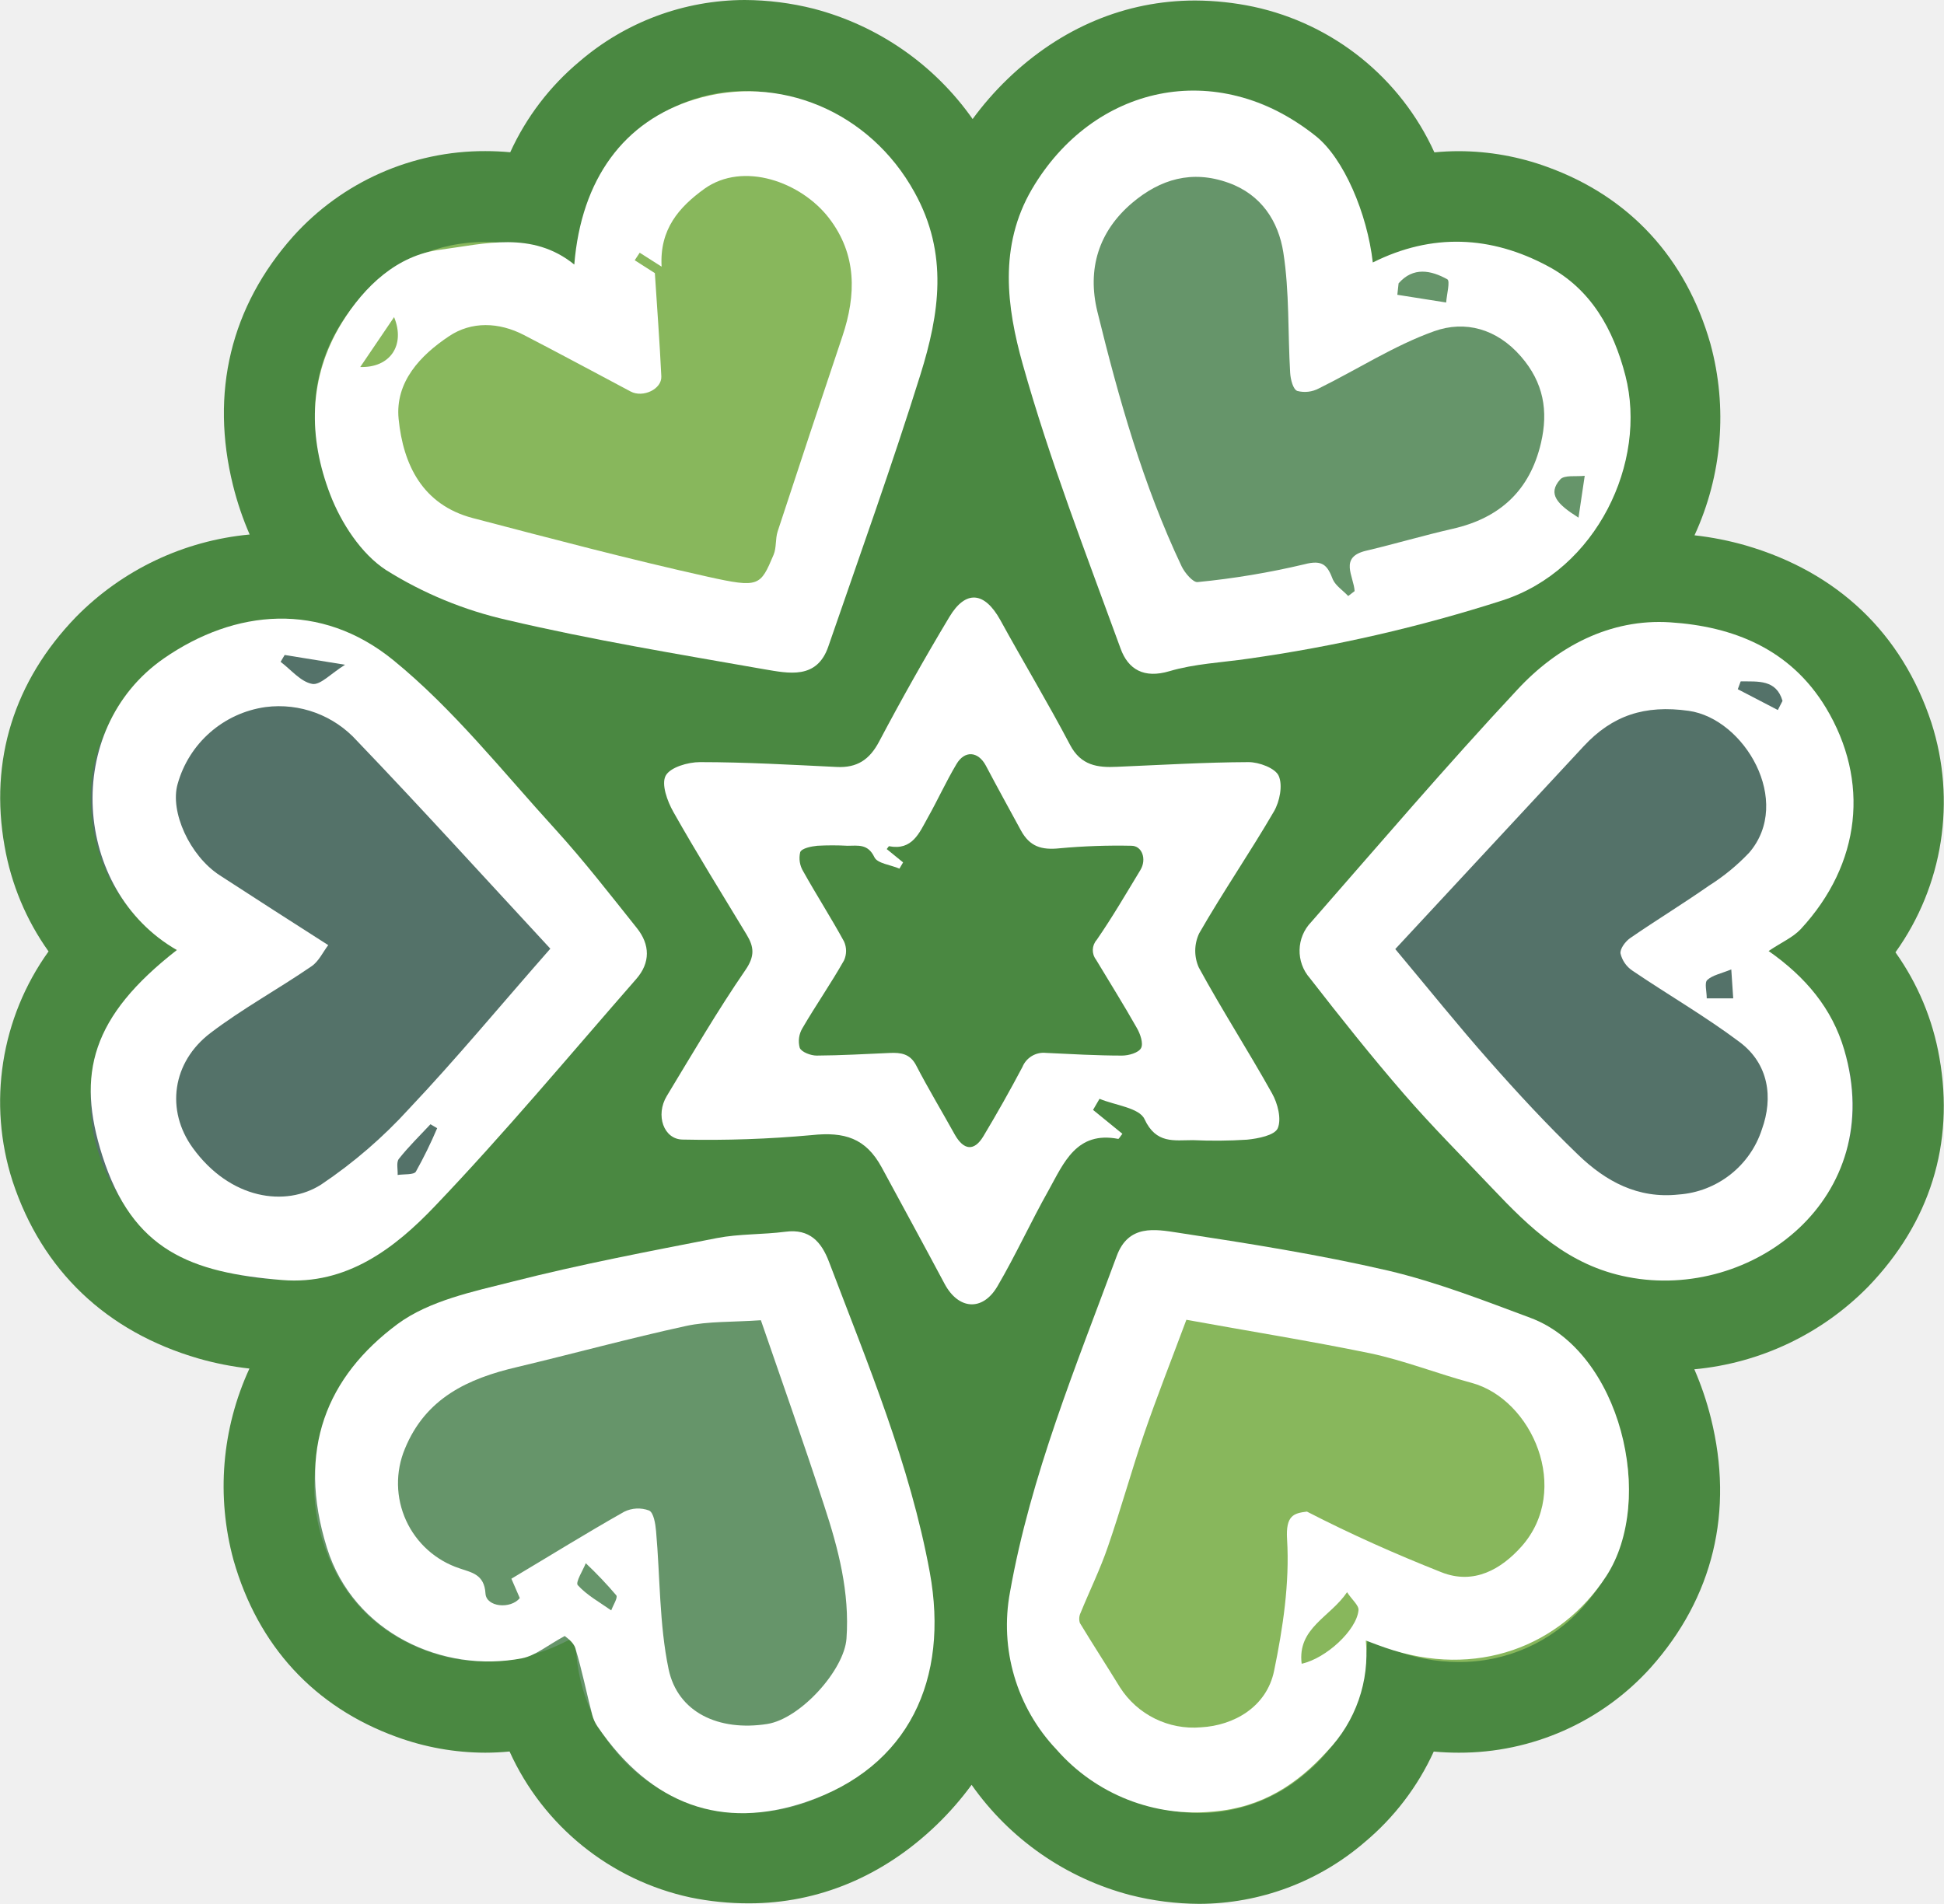
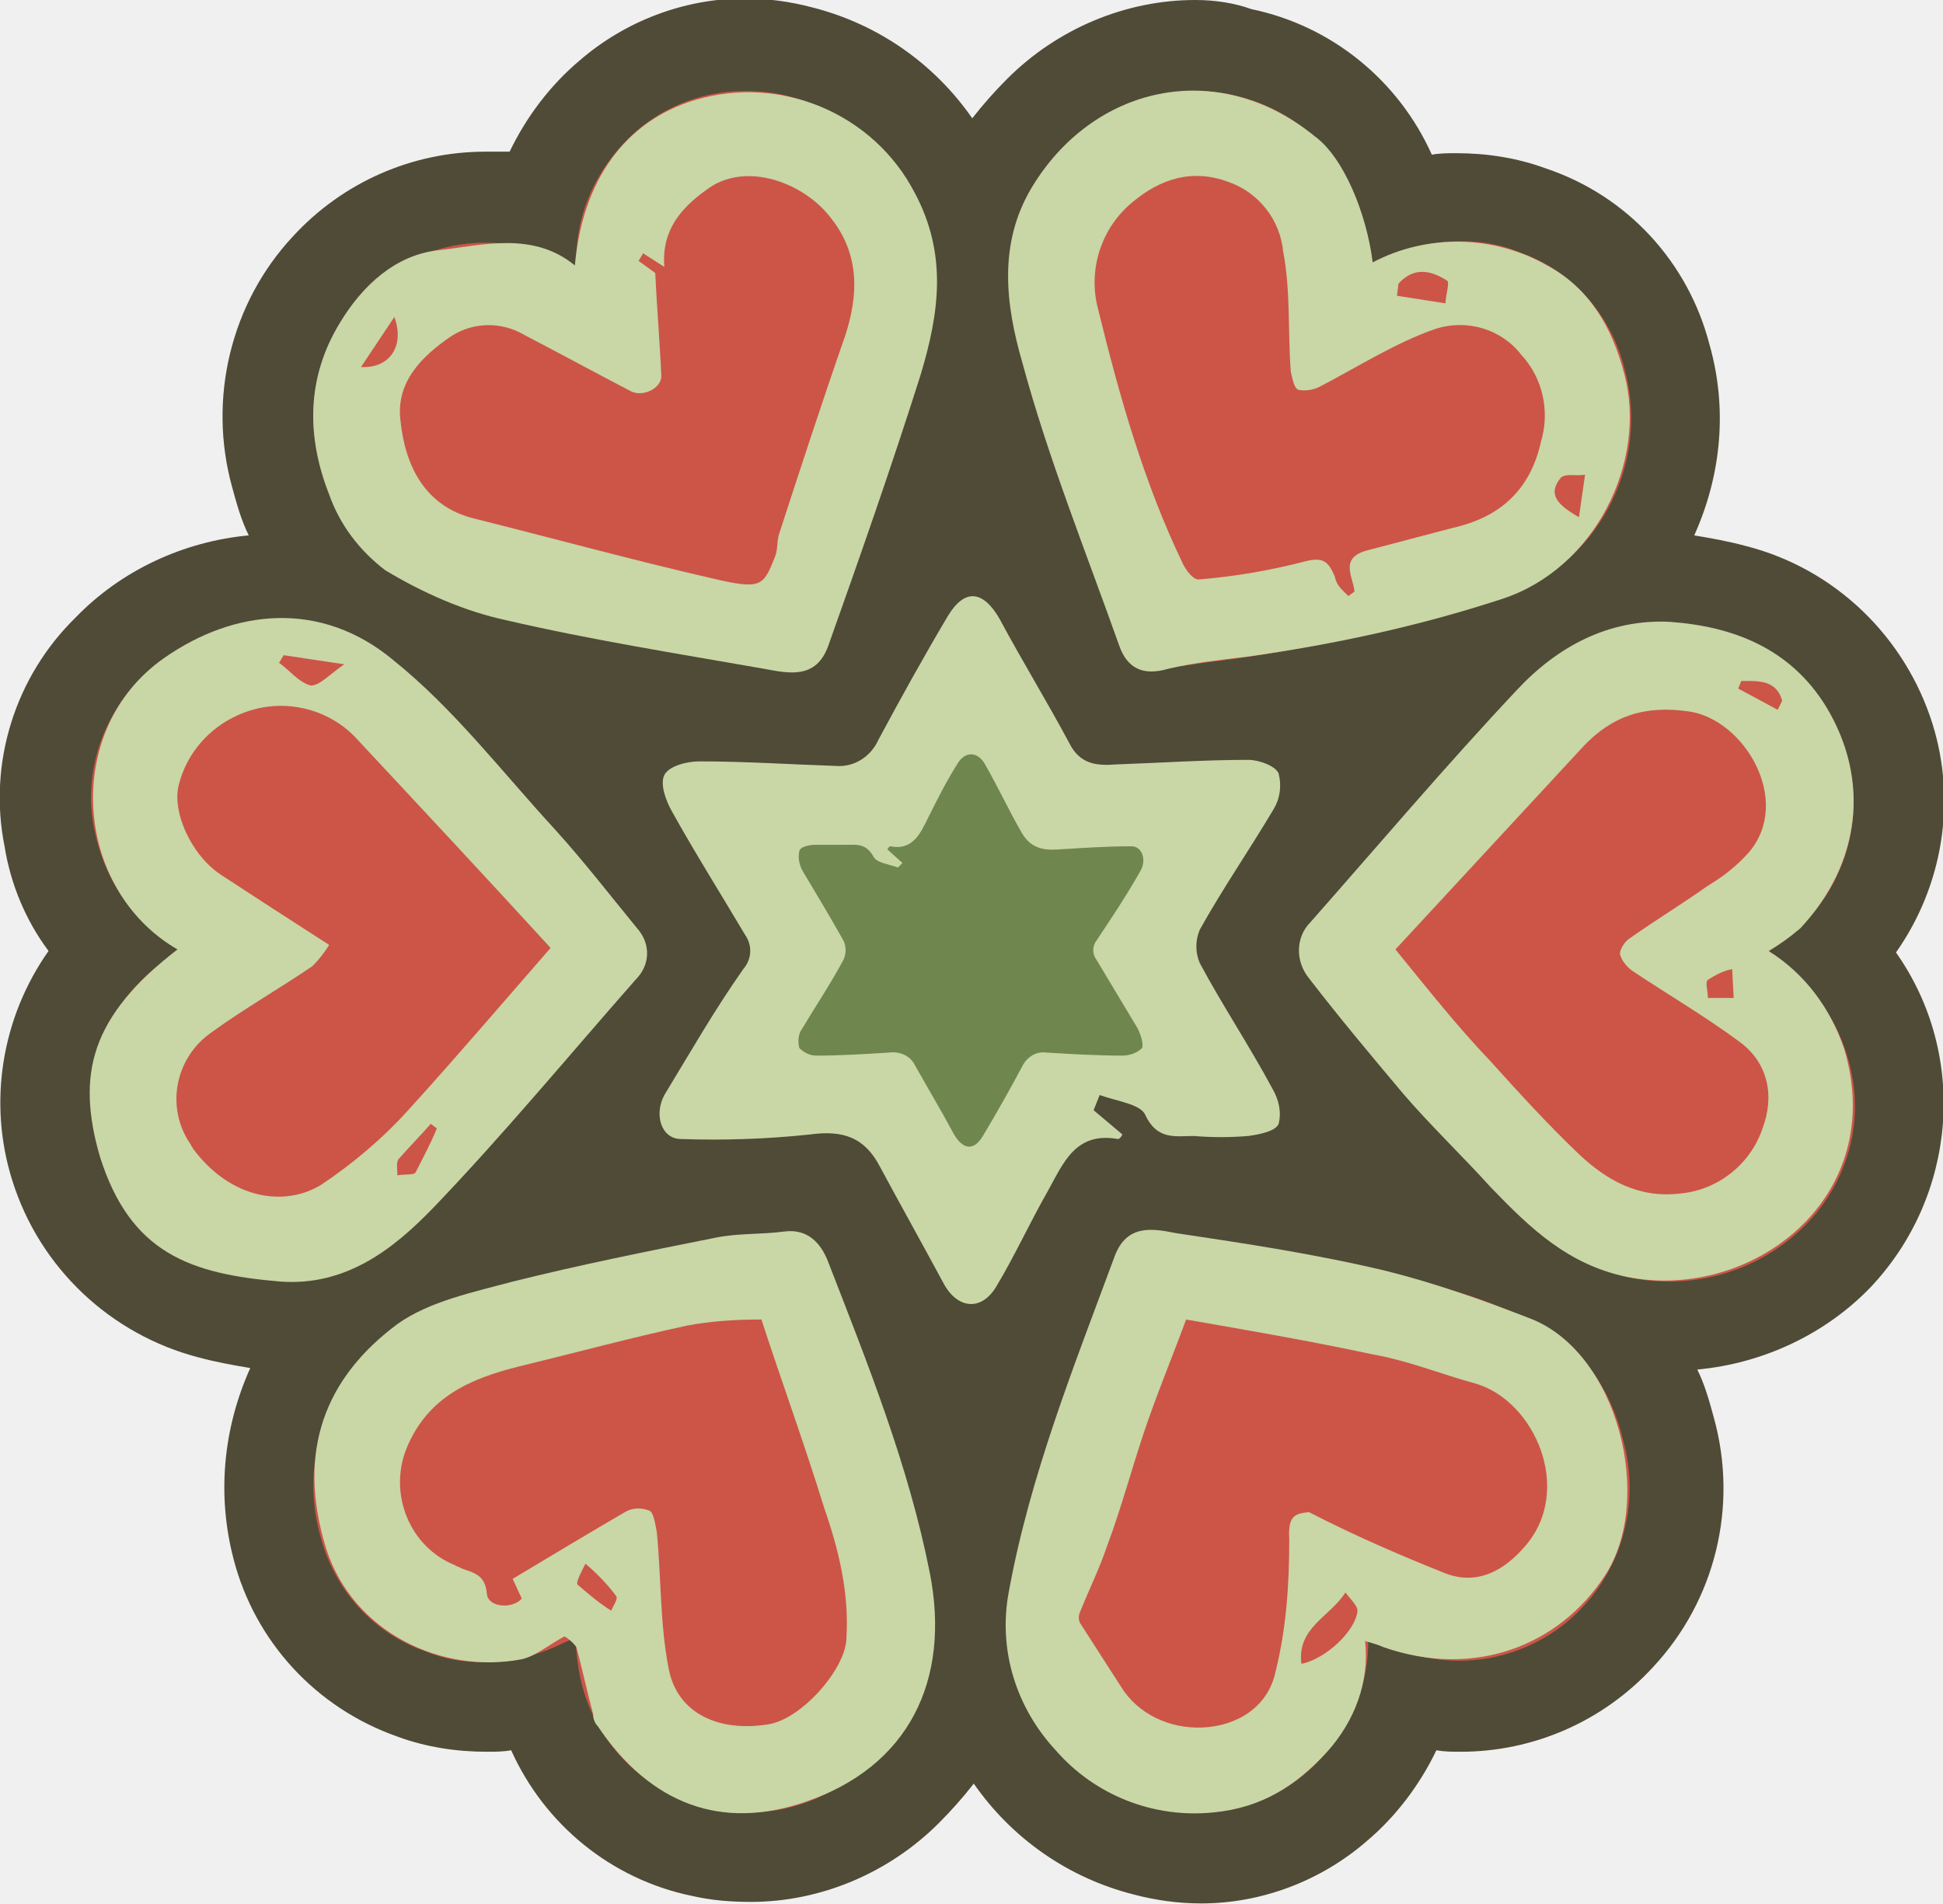
- <svg xmlns="http://www.w3.org/2000/svg" viewBox="0 0 339.96 333">
-   <g id="Layer_1" data-name="Layer 1">
-     <path d="M331.47,166.57a45.18,45.18,0,0,0,6.28-40.18c-5.15-15.61-16.39-26.32-32.5-31a54.21,54.21,0,0,0-8.92-1.76,49.11,49.11,0,0,0,2.78-33.51c-4.28-15-14.13-25.69-28.47-30.9a45.39,45.39,0,0,0-15.53-2.78q-2.13,0-4.27.21A45.17,45.17,0,0,0,219.22,1.18,50.4,50.4,0,0,0,209,.09c-12.13,0-23.48,4.75-32.8,13.73a54.15,54.15,0,0,0-6.11,7A49.12,49.12,0,0,0,142.31,1.53,50,50,0,0,0,130.24,0h0a44.5,44.5,0,0,0-28.93,10.78A45,45,0,0,0,89.23,26.63q-2.17-.2-4.36-.2A45,45,0,0,0,51.29,41.32C40.35,53.59,36.71,68.68,40.76,84.94a54.26,54.26,0,0,0,2.9,8.55A48.9,48.9,0,0,0,13.3,107.9C2.45,119.12-1.87,133,.8,148a45,45,0,0,0,7.69,18.41A45.17,45.17,0,0,0,2.2,206.61c5.15,15.61,16.39,26.32,32.5,31a54.18,54.18,0,0,0,8.92,1.76,49.11,49.11,0,0,0-2.78,33.51c4.28,15,14.13,25.69,28.47,30.9a45.39,45.39,0,0,0,15.53,2.78q2.13,0,4.27-.21a45.18,45.18,0,0,0,31.63,25.53A50.4,50.4,0,0,0,131,332.91c12.13,0,23.48-4.75,32.8-13.73a54.18,54.18,0,0,0,6.11-7,49.12,49.12,0,0,0,27.74,19.28A49.94,49.94,0,0,0,209.72,333a44.5,44.5,0,0,0,28.92-10.78,45,45,0,0,0,12.09-15.86q2.17.2,4.36.2a45,45,0,0,0,33.58-14.88c10.94-12.27,14.58-27.36,10.53-43.63a54.28,54.28,0,0,0-2.9-8.55,48.9,48.9,0,0,0,30.36-14.41C337.5,213.88,341.83,200,339.16,185A45,45,0,0,0,331.47,166.57Z" fill="#4a8841" />
-     <path d="M201.86,216a6,6,0,0,1,.83.06c3.62.5,7.2,1,10.76,1.54,13.35,2,26.65,4.32,39.57,8.07a84.74,84.74,0,0,1,15.39,5.75c8.3,4.3,13.14,11.64,15.35,20.51,2.66,10.66.68,20.62-7,29.21a28.92,28.92,0,0,1-21.71,9.56,31.2,31.2,0,0,1-11.7-2.29c-1.35-.55-2.66-1.21-4.2-1.92-.05.73-.09,1.35-.14,2-.61,8.54-3.88,15.94-10.64,21.63a28.34,28.34,0,0,1-18.68,7A33.91,33.91,0,0,1,201.5,316c-13.25-3.31-23.69-15.71-24.65-29.2-.38-5.31.73-10.53,2-15.71,3.58-15.1,9-29.66,14.66-44.14l2.84-7.25a6,6,0,0,1,5.55-3.78" fill="#88b75c" />
-     <path d="M209,16a34.32,34.32,0,0,1,7,.75c12.11,2.52,21.22,12.69,23,25.32.2,1.45.28,2.91.43,4.6l1.78-.87a31.84,31.84,0,0,1,14-3.4,29.39,29.39,0,0,1,10.1,1.83c9.78,3.55,15.84,10.59,18.61,20.32,3.75,13.13-1.79,28.37-13,35.94-4.41,3-9.49,4.63-14.59,6.15-14.87,4.43-30.19,7-45.57,9.33l-7.7,1.16a6,6,0,0,1-6.42-3.67c-1.37-3.39-2.73-6.73-4-10.1C187.63,90.77,183,78.1,179.77,65a84.76,84.76,0,0,1-2.7-16.21c-.41-9.34,3.53-17.19,10.12-23.54,6.22-6,13.49-9.28,21.78-9.28" fill="#66956a" />
-     <path d="M137.87,215.82a6,6,0,0,1,5.53,3.74c1.37,3.39,2.73,6.73,4,10.1,4.9,12.58,9.56,25.25,12.76,38.32a84.75,84.75,0,0,1,2.7,16.21c.41,9.34-3.53,17.19-10.12,23.54-6.22,6-13.49,9.28-21.78,9.28a34.31,34.31,0,0,1-7-.75c-12.11-2.52-21.22-12.69-23-25.32-.2-1.45-.28-2.91-.43-4.6l-1.78.87a31.83,31.83,0,0,1-14,3.4,29.4,29.4,0,0,1-10.1-1.82C65,285.23,58.9,278.19,56.12,268.46c-3.75-13.13,1.79-28.37,13-35.94,4.41-3,9.49-4.63,14.59-6.15,14.87-4.43,30.19-7,45.57-9.33l7.7-1.16a6,6,0,0,1,.89-.07" fill="#66956a" />
-     <path d="M130.24,15.9A33.89,33.89,0,0,1,138.46,17c13.25,3.31,23.69,15.71,24.65,29.2.38,5.31-.73,10.53-2,15.71-3.58,15.1-9,29.66-14.66,44.14l-2.84,7.25A6,6,0,0,1,138.1,117a6,6,0,0,1-.83-.06c-3.62-.5-7.2-1-10.76-1.54-13.35-2-26.65-4.32-39.57-8.07a84.77,84.77,0,0,1-15.39-5.75C63.24,97.31,58.4,90,56.19,81.1c-2.66-10.66-.68-20.62,7-29.21a28.92,28.92,0,0,1,21.71-9.56,31.2,31.2,0,0,1,11.7,2.29c1.35.55,2.66,1.21,4.2,1.92.05-.73.09-1.35.14-2,.61-8.54,3.88-15.94,10.64-21.63a28.34,28.34,0,0,1,18.68-7" fill="#88b75c" />
-     <path d="M48.59,109.15a31.43,31.43,0,0,1,13.76,3.08c4.79,2.33,8.76,5.9,12.62,9.56,11.28,10.66,21.18,22.62,30.88,34.78l4.85,6.08a6,6,0,0,1,0,7.39c-2.25,2.88-4.47,5.73-6.72,8.55-8.44,10.54-17.08,20.91-26.79,30.22a84.76,84.76,0,0,1-12.69,10.45,28.25,28.25,0,0,1-15.47,4.51,36.08,36.08,0,0,1-10-1.48c-10.56-3-18.19-9.73-21.8-20.65-3.88-11.75.37-24.72,10.42-32.56,1.15-.9,2.38-1.69,3.77-2.68l-1.64-1.11c-7.09-4.81-11.86-11.34-13.4-20-1.82-10.24,1.25-19,8.28-26.29a33.44,33.44,0,0,1,23.86-9.8" fill="#547269" />
-     <path d="M290.89,109.25a36.06,36.06,0,0,1,10,1.48c10.56,3,18.19,9.73,21.8,20.65,3.88,11.75-.37,24.72-10.42,32.56-1.15.9-2.38,1.69-3.77,2.68l1.64,1.11c7.09,4.81,11.86,11.34,13.4,20,1.82,10.24-1.25,19-8.28,26.29a33.44,33.44,0,0,1-23.86,9.8,31.43,31.43,0,0,1-13.76-3.08c-4.79-2.33-8.76-5.9-12.62-9.56-11.28-10.66-21.18-22.62-30.88-34.78l-4.85-6.08a6,6,0,0,1,0-7.39c2.25-2.88,4.47-5.73,6.72-8.54,8.44-10.54,17.08-20.91,26.79-30.22a84.73,84.73,0,0,1,12.69-10.45,28.24,28.24,0,0,1,15.47-4.51" fill="#547269" />
-     <path d="M309.29,166.34c6.5,4.56,11.1,10.05,13.22,17.27,7.63,26-16.12,44-37.86,39.75-10.36-2-17.08-8.55-23.76-15.6-5.17-5.46-10.5-10.78-15.41-16.46-5.68-6.56-11.09-13.36-16.41-20.21a7.24,7.24,0,0,1,.25-9.84c11.9-13.6,23.65-27.36,36-40.59,7-7.58,16.27-12.49,26.75-11.81,11,.71,21,4.63,27.23,14.92,7.7,12.79,6.2,27.31-4.42,38.77C313.49,164,311.55,164.81,309.29,166.34ZM244,166c5.94,7.1,11,13.41,16.35,19.46,5,5.68,10.18,11.27,15.64,16.53,4.8,4.62,10.42,7.72,17.58,6.94a16.54,16.54,0,0,0,14.55-11.41c2-5.55,1.19-11.43-3.88-15.24-6-4.51-12.54-8.28-18.76-12.5a5,5,0,0,1-2.09-3c-.12-.82.85-2.12,1.69-2.7,4.54-3.13,9.25-6,13.77-9.16a36.58,36.58,0,0,0,7.05-5.79c7.67-8.94-.83-23.43-10.59-24.8-7.69-1.08-13.34.8-18.34,6.17Zm60.39-46.79-.49,1.34,7,3.64.82-1.6C310.63,118.82,307.42,119.21,304.43,119.18Zm-1.29,55.41-.34-5.06c-1.79.73-3.28,1-4.2,1.85-.52.49-.09,2-.09,3.21Z" fill="#fff" />
-     <path d="M100.43,46.27c1.22-15,8.71-25.08,21-28.87,14.78-4.56,30.68,2.06,38.49,16.22,6,10.8,4.34,21.3,1.06,31.84-5,16-10.66,31.76-16.12,47.6-2,5.87-7,4.7-11.21,4-15-2.64-30.1-5.12-44.93-8.61a68.14,68.14,0,0,1-21.22-8.75c-4.33-2.82-7.83-8.2-9.75-13.19-3.85-10-3.88-20.41,2-30,4-6.5,9.72-11.86,17.23-12.83C84.68,42.67,93.07,40.3,100.43,46.27Zm14.09,1.5c.38,5.93.84,12,1.13,18.06.11,2.24-3.22,3.79-5.36,2.65-6.22-3.3-12.42-6.65-18.68-9.89-4.37-2.26-9.16-2.42-13.09.22-5,3.33-9.45,8-8.81,14.48.8,8,4.18,15,12.95,17.32,13.67,3.58,27.34,7.2,41.13,10.27,9,2,9.18,1.62,11.49-3.84.53-1.25.29-2.8.72-4.11q5.6-17.08,11.32-34.12c2.43-7.26,2.53-14.31-2.34-20.65s-15-10-21.81-5.13c-4.4,3.19-7.85,7.05-7.47,13.61l-3.83-2.44L111,45.52Zm-45.6,7.69L63,64.19C68.2,64.36,70.93,60.4,68.92,55.47Z" fill="#fff" />
-     <path d="M30.93,166.17c-18.28-10.51-20.16-38.58-2.29-51,12.49-8.66,27.47-10,40.12.28,10.53,8.57,19.15,19.52,28.38,29.63,5,5.5,9.58,11.42,14.23,17.24,2.32,2.9,2.39,6.07-.11,8.92-11.65,13.32-23,26.95-35.21,39.73-7,7.36-15.45,13.83-26.68,12.92-16-1.3-26.17-5.13-31.47-21.73C13.32,187.83,16,177.81,30.93,166.17Zm65.31-.24c-11.51-12.42-22.49-24.54-33.8-36.34a18.38,18.38,0,0,0-16-5.92,18.65,18.65,0,0,0-15.38,13.47c-1.38,4.82,2.11,12.53,7.34,15.94,6.16,4,12.37,8,19,12.23-.92,1.2-1.65,2.84-2.92,3.7-5.83,4-12.05,7.39-17.65,11.65-6.75,5.12-7.88,13.56-3.11,20.13,6.53,9,16.23,10.39,22.47,6.38a84.31,84.31,0,0,0,15.39-13.29C79.78,185.21,87.39,176,96.25,165.92ZM60.34,116.27l-10.56-1.71-.71,1.2c1.82,1.37,3.51,3.49,5.52,3.86C56,119.89,57.88,117.8,60.34,116.27Zm16.11,81.06-1.17-.69c-1.87,2-3.84,3.92-5.53,6.06-.48.61-.16,1.86-.21,2.81,1.1-.17,2.81,0,3.18-.57A77.84,77.84,0,0,0,76.45,197.33Z" fill="#fff" />
-     <path d="M238.85,286.94a24.5,24.5,0,0,1-6.72,19.32c-5.26,5.82-11.44,9.86-19.83,10.58A32.22,32.22,0,0,1,184.75,306a31.57,31.57,0,0,1-8.12-27.55c3.62-20.4,11.53-39.47,18.66-58.77,2.05-5.56,6.73-4.68,10.65-4.08,12.34,1.88,24.7,3.83,36.85,6.65,8.46,2,16.66,5.2,24.84,8.25,15.78,5.87,22,31.83,13.25,45.21-8,12.25-22.7,18-38.61,12.49C241.41,287.92,240.57,287.58,238.85,286.94Zm-31.38-56.1c-2.7,7.25-5.18,13.51-7.37,19.88-2.24,6.53-4.07,13.21-6.33,19.74-1.36,4-3.21,7.74-4.79,11.62a2.4,2.4,0,0,0-.13,1.8c2.29,3.78,4.7,7.49,7,11.24a15.26,15.26,0,0,0,14.19,7c5.74-.32,11.47-3.56,12.77-9.88,1.55-7.52,2.73-15.37,2.27-23-.26-4.18,1.17-4.57,3.47-4.85,7.77,4,15.57,7.46,23.52,10.61,5.7,2.26,10.48-.56,14-4.5,8.8-9.91,1.9-25.79-8.77-28.64-5.93-1.59-11.7-3.89-17.69-5.16C228.94,234.51,218.14,232.78,207.47,230.84ZM227.63,291c4.28-.93,9.63-5.89,9.94-9.37.08-.84-1.13-1.8-2-3.14C232.6,282.89,226.85,284.74,227.63,291Z" fill="#fff" />
-     <path d="M98.76,286.15c-3,1.62-5.12,3.44-7.48,3.9-13.8,2.67-29.44-4.42-34.1-19.3-5.38-17.2,0-30,12.35-39.17,5.55-4.09,13.21-5.68,20.16-7.43,11.78-3,23.74-5.27,35.67-7.6,3.92-.76,8-.59,12-1.11,4.24-.56,6.29,1.79,7.6,5.23,6.77,17.83,14.18,35.48,17.64,54.35C166,293.65,159,309.09,140.9,315.2c-14.53,4.9-27,.57-36.43-13.25a6.65,6.65,0,0,1-.92-2.06c-1-3.86-1.77-7.78-2.93-11.59C100.29,287.19,99,286.37,98.76,286.15Zm34.3-55.23c-5.07.35-9.18.16-13.08,1-9.9,2.16-19.69,4.84-29.55,7.19-8.57,2-16,5.41-19.63,14.31a15.67,15.67,0,0,0,9.57,20.9c2.06.73,4.33,1,4.53,4.4.14,2.38,4.39,2.77,6,.8l-1.47-3.39c6.72-4,13.15-8,19.72-11.71a5.47,5.47,0,0,1,4.36-.22c.8.37,1.11,2.32,1.22,3.6.72,8.06.55,16.28,2.19,24.14,1.59,7.59,8.79,10.92,17.24,9.6,5.85-.92,13.48-9.46,13.87-14.93.58-8.1-1.42-15.72-3.89-23.23C140.55,252.33,136.66,241.38,133.06,230.92Zm-30.62,42.5c-.46,1.18-1.85,3.35-1.4,3.84,1.61,1.77,3.85,3,5.85,4.41.33-.91,1.2-2.24.88-2.64A70.93,70.93,0,0,0,102.44,273.42Z" fill="#fff" />
-     <path d="M240.07,45.91c10.34-5.18,20.69-4.69,30.63.65,7.51,4,11.44,11,13.54,19.13,3.9,15.12-5,34-21.51,39.33a267,267,0,0,1-44.51,10.2c-4.59.67-9.32.87-13.73,2.18s-7.21-.28-8.54-4c-6-16.48-12.37-32.86-17.1-49.7-2.79-9.92-4.24-20.65,1.63-30.65C191.1,15,212.67,9.9,230.09,23.79,235,27.69,239.1,37.35,240.07,45.91Zm-4.3,58.34,1.12-.86c-.14-2.6-2.78-5.93,2-7.06,5.08-1.2,10.1-2.69,15.19-3.85,8.24-1.88,13.47-6.72,15.4-15,1.31-5.61.46-10.57-3.5-15.13-4.24-4.88-9.78-6.34-15.17-4.42-7,2.5-13.42,6.68-20.16,10a5.22,5.22,0,0,1-3.79.45c-.74-.3-1.17-2-1.24-3.17-.42-7-.11-14.16-1.2-21.08-.85-5.37-3.8-10.09-9.6-12.16-6.39-2.29-11.92-.63-16.82,3.51-5.9,5-7.9,11.61-6.1,19,3.74,15.23,8,30.35,14.74,44.58.55,1.15,2,2.85,2.8,2.75a139.32,139.32,0,0,0,18.66-3.11c3.25-.86,4.05.21,5,2.69C233.61,102.48,234.87,103.29,235.77,104.25Zm8.81-54.69-.22,2,8.54,1.35c.1-1.41.73-3.76.2-4.06C250.22,47.25,247.12,46.65,244.58,49.56Zm31.46,41,1.09-7.34c-1.47.18-3.56-.19-4.29.64C270.57,86.4,272.36,88.21,276,90.51Z" fill="#fff" />
-     <path d="M191.15,194.13l5.13,4.18c-.4.49-.61.92-.74.89-7.29-1.41-9.51,4.21-12.17,9-3.11,5.52-5.74,11.32-8.94,16.78-2.61,4.46-6.84,4.09-9.25-.44-3.63-6.81-7.33-13.59-11-20.37-2.79-5.11-6.48-6.24-12.23-5.63a199.58,199.58,0,0,1-22.52.78c-3.38,0-4.85-4.28-2.82-7.63,4.48-7.39,8.83-14.87,13.73-22,1.7-2.46,1.53-4.07.22-6.23-4.31-7.13-8.72-14.21-12.81-21.46-1.06-1.87-2.13-4.84-1.34-6.32s3.9-2.38,6-2.38c8,0,16,.47,23.93.85,3.52.17,5.71-1.25,7.39-4.43q5.84-11.05,12.28-21.79c2.87-4.8,6.16-4.46,8.92.52,4,7.29,8.32,14.46,12.2,21.84,1.9,3.61,4.81,4,8.21,3.83,7.68-.32,15.36-.79,23-.82,1.84,0,4.68,1.05,5.28,2.41.73,1.66.17,4.49-.84,6.22-4.19,7.2-8.92,14.08-13.07,21.31a7.15,7.15,0,0,0-.06,6c4.06,7.45,8.67,14.6,12.8,22,1,1.76,1.68,4.49,1,6.1-.55,1.25-3.46,1.81-5.39,2a86.13,86.13,0,0,1-9.45.08c-3.29,0-6.43.7-8.46-3.67-.92-2-5.14-2.42-7.87-3.56Z" fill="#fff" />
-     <path d="M157.93,150.84l-2.86-2.33c.22-.27.34-.51.41-.5,4.06.79,5.29-2.34,6.77-5,1.73-3.07,3.19-6.3,5-9.34,1.45-2.48,3.81-2.27,5.15.24,2,3.79,4.08,7.56,6.13,11.33,1.55,2.84,3.6,3.47,6.8,3.13a111,111,0,0,1,12.53-.44c1.88,0,2.7,2.38,1.57,4.24-2.49,4.11-4.91,8.27-7.64,12.22a2.72,2.72,0,0,0-.12,3.46c2.4,4,4.85,7.9,7.13,11.94.59,1,1.18,2.69.75,3.52s-2.17,1.32-3.33,1.32c-4.44,0-8.88-.26-13.31-.47a4,4,0,0,0-4.11,2.46q-3.25,6.15-6.83,12.12c-1.6,2.67-3.43,2.48-5-.29-2.25-4.06-4.63-8-6.78-12.15-1.05-2-2.67-2.21-4.57-2.13-4.27.18-8.54.44-12.82.46-1,0-2.6-.59-2.94-1.34a4.43,4.43,0,0,1,.47-3.46c2.33-4,5-7.83,7.27-11.85a4,4,0,0,0,0-3.31c-2.26-4.14-4.82-8.12-7.12-12.24a4.46,4.46,0,0,1-.54-3.39c.31-.69,1.93-1,3-1.11a47.91,47.91,0,0,1,5.26,0c1.83,0,3.57-.39,4.71,2,.51,1.1,2.86,1.34,4.38,2Z" fill="#4a8841" />
+ <svg xmlns="http://www.w3.org/2000/svg" version="1.1" id="Layer_1" x="0px" y="0px" viewBox="0 0 128.1 125.5" style="enable-background:new 0 0 128.1 125.5;" xml:space="preserve">
+   <style type="text/css">
+ 	.st0{fill:#C9D6A6;}
+ 	.st1{filter:url(#Adobe_OpacityMaskFilter);}
+ 	.st2{fill:#FFFFFF;}
+ 	.st3{mask:url(#SVGID_3_);}
+ 	.st4{fill:#56455A;}
+ 	.st5{fill:#CB5E4E;}
+ 	.st6{fill:#7FB4E2;}
+ 	.st7{fill:#4C6994;}
+ 	.st8{fill:#5E8F81;}
+ 	.st9{fill:#B6295D;}
+ 	.st10{fill:#913A89;}
+ 	.st11{fill:#D4761A;}
+ 	.st12{filter:url(#Adobe_OpacityMaskFilter_1_);}
+ 	.st13{mask:url(#SVGID_4_);}
+ 	.st14{fill:#709658;}
+ 	.st15{fill:#A5C174;}
+ 	.st16{fill:#86A37F;}
+ 	.st17{fill:#6F837C;}
+ 	.st18{fill:#C0B998;}
+ 	.st19{fill:#615A3C;}
+ 	.st20{fill:#6A705A;}
+ 	.st21{fill:#CCC293;}
+ 	.st22{fill:#8E775F;}
+ 	.st23{fill:#5C493E;}
+ 	.st24{fill:#887B53;}
+ 	.st25{fill:#744D3E;}
+ 	.st26{fill:#AD4C3B;}
+ 	.st27{fill:#09090A;}
+ 	.st28{fill:#787158;}
+ 	.st29{fill:#DAD39B;}
+ 	.st30{fill:#4F4B37;}
+ 	.st31{fill:#CC5548;}
+ 	.st32{fill:#6F864E;}
+ 	.st33{fill:#5C3637;}
+ 	.st34{fill:#DE453B;}
+ 	.st35{fill:#F48E28;}
+ 	.st36{fill:#654D4C;}
+ 	.st37{fill:#D3770B;}
+ 	.st38{fill:#687E49;}
+ 	.st39{fill:#841B09;}
+ 	.st40{fill:#E0481D;}
+ 	.st41{fill:#D88515;}
+ 	.st42{fill:#F7C600;}
+ 	.st43{fill:#9A2C31;}
+ 	.st44{fill:#E18C36;}
+ 	.st45{fill:#EABD26;}
+ 	.st46{fill:#38668D;}
+ 	.st47{fill:#5194B5;}
+ 	.st48{fill:#B6D7D7;}
+ 	.st49{fill:#73B8BD;}
+ 	.st50{fill:#73170A;}
+ 	.st51{fill:#464C5E;}
+ 	.st52{fill:#95989D;}
+ 	.st53{fill:#CFD8D3;}
+ 	.st54{fill:#929B9B;}
+ 	.st55{fill:#9B7E73;}
+ 	.st56{fill:#CA4C3B;}
+ 	.st57{fill:#B4E6D7;}
+ 	.st58{fill:#A3322F;}
+ 	.st59{fill:#C22821;}
+ 	.st60{fill:#ED6B00;}
+ 	.st61{fill:#574728;}
+ 	.st62{fill:#7A6043;}
+ 	.st63{fill:#A2A29B;}
+ 	.st64{fill:#D1CCC3;}
+ 	.st65{fill:#DDEDE7;}
+ 	.st66{fill:#DEDBD3;}
+ 	.st67{fill:#737B7B;}
+ 	.st68{fill:#ABA69C;}
+ 	.st69{fill:#CBC6BD;}
+ 	.st70{fill:#E3E66F;}
+ </style>
+   <g>
+     <path class="st30" d="M125,62.8c3.1-4.4,4-10,2.4-15.1c-1.8-5.7-6.4-10.2-12.3-11.7c-1.1-0.3-2.2-0.5-3.4-0.7c1.8-4,2.2-8.4,1-12.6   c-1.4-5.4-5.4-9.8-10.8-11.6c-1.9-0.7-3.9-1-5.9-1c-0.5,0-1.1,0-1.6,0.1c-2.2-4.9-6.6-8.5-11.9-9.6C81.4,0.2,80.1,0,78.8,0   c-4.6,0-9.1,1.9-12.4,5.2c-0.8,0.8-1.6,1.7-2.3,2.6c-2.5-3.6-6.2-6.2-10.5-7.3c-1.5-0.4-3-0.6-4.5-0.6l0,0c-4,0-7.9,1.5-10.9,4.1   c-1.9,1.6-3.5,3.7-4.6,6C33.1,10,32.5,10,32,10c-4.8,0-9.4,2-12.7,5.6c-4.1,4.4-5.6,10.7-4,16.5c0.3,1.1,0.6,2.2,1.1,3.2   c-4.3,0.4-8.4,2.3-11.4,5.4c-4,3.9-5.8,9.6-4.7,15.1c0.4,2.5,1.4,4.9,2.9,6.9c-3.1,4.4-4,10-2.4,15.1C2.6,83.6,7.3,88,13.1,89.5   c1.1,0.3,2.2,0.5,3.4,0.7c-1.8,4-2.2,8.4-1.1,12.6c1.4,5.4,5.4,9.8,10.8,11.7c1.9,0.7,3.9,1,5.9,1c0.5,0,1.1,0,1.6-0.1   c2.2,4.9,6.6,8.5,11.9,9.6c1.3,0.3,2.6,0.4,3.9,0.4c4.6,0,9.1-1.9,12.4-5.2c0.8-0.8,1.6-1.7,2.3-2.6c2.5,3.6,6.2,6.2,10.5,7.3   c1.5,0.4,3,0.6,4.5,0.6c4,0,7.9-1.5,10.9-4.1c1.9-1.6,3.5-3.7,4.6-6c0.5,0.1,1.1,0.1,1.6,0.1c4.8,0,9.4-2,12.7-5.6   c4.1-4.4,5.6-10.6,4-16.4c-0.3-1.1-0.6-2.2-1.1-3.2c4.3-0.4,8.4-2.3,11.4-5.4C129,78.9,129.8,69.6,125,62.8L125,62.8z" />
+     <g>
+       <path class="st31" d="M76.1,81.4c0.1,0,0.2,0,0.3,0c1.4,0.2,2.7,0.4,4.1,0.6c5,0.7,10,1.7,14.9,3c2,0.5,3.9,1.3,5.8,2.2    c3.1,1.6,5,4.4,5.8,7.7c1.1,3.9,0.1,8.1-2.6,11c-2.1,2.3-5.1,3.6-8.2,3.6c-1.5,0-3-0.3-4.4-0.9c-0.5-0.2-1-0.5-1.6-0.7l0,0.7    c-0.1,3.2-1.6,6.1-4,8.2c-1.9,1.7-4.5,2.7-7,2.7c-1,0-2.1-0.1-3.1-0.4c-5.1-1.4-8.8-5.8-9.3-11c-0.1-2,0.2-4,0.7-5.9    c1.5-5.7,3.3-11.2,5.5-16.6l1.1-2.7C74.4,82,75.2,81.4,76.1,81.4" />
+       <path class="st31" d="M78.8,6c0.9,0,1.8,0.1,2.6,0.3c4.6,1,8.1,4.8,8.7,9.5c0.1,0.5,0.1,1.1,0.2,1.7l0.7-0.3    c1.6-0.8,3.4-1.3,5.3-1.3c1.3,0,2.6,0.2,3.8,0.7c3.5,1.2,6.1,4.1,7,7.7c1.4,5.1-0.6,10.5-4.9,13.5c-1.7,1-3.6,1.8-5.5,2.3    C91,41.8,85.2,43,79.4,43.7l-2.9,0.4c-1,0.2-2-0.4-2.4-1.4c-0.5-1.3-1-2.5-1.5-3.8c-1.9-4.7-3.5-9.5-4.8-14.4c-0.5-2-0.9-4-1-6.1    c-0.2-3.5,1.3-6.5,3.8-8.9C72.7,7.3,75.7,6.1,78.8,6" />
+       <path class="st31" d="M52,81.4c0.9,0,1.7,0.5,2.1,1.4c0.5,1.3,1,2.5,1.5,3.8c1.9,4.7,3.5,9.5,4.8,14.4c0.5,2,0.9,4,1,6.1    c0.2,3.5-1.3,6.5-3.8,8.9c-2.2,2.2-5.1,3.5-8.2,3.5c-0.9,0-1.8-0.1-2.6-0.3c-4.6-1-8.1-4.8-8.7-9.5c-0.1-0.5-0.1-1.1-0.2-1.7    l-0.7,0.3c-1.6,0.8-3.4,1.3-5.3,1.3c-1.3,0-2.6-0.2-3.8-0.7c-3.5-1.2-6.1-4.1-7-7.7c-1.4-5.1,0.6-10.5,4.9-13.5    c1.7-1,3.6-1.8,5.5-2.3c5.6-1.6,11.4-2.7,17.2-3.5l2.9-0.4C51.7,81.4,51.9,81.4,52,81.4" />
+       <path class="st31" d="M49.1,6c1,0,2.1,0.1,3.1,0.4c5.1,1.4,8.8,5.8,9.3,11c0.1,2-0.2,4-0.7,5.9C59.3,29,57.4,34.6,55.2,40    l-1.1,2.7c-0.3,0.8-1.2,1.4-2.1,1.4c-0.1,0-0.2,0-0.3,0c-1.4-0.2-2.7-0.4-4.1-0.6c-5-0.7-10-1.7-14.9-3c-2-0.5-3.9-1.3-5.8-2.2    c-3.1-1.6-5-4.4-5.8-7.7c-1.1-3.9-0.1-8,2.7-11c2.1-2.3,5.1-3.6,8.2-3.6c1.5,0,3,0.3,4.4,0.9c0.5,0.2,1,0.5,1.6,0.7l0-0.8    c0.1-3.2,1.6-6.1,4-8.2C44,6.9,46.5,6,49.1,6" />
+       <path class="st31" d="M18.3,41.1c1.8,0,3.6,0.4,5.2,1.2c1.8,1,3.4,2.2,4.8,3.6c4.2,4.1,8.1,8.5,11.6,13.1l1.8,2.3    c0.6,0.8,0.6,2,0,2.8c-0.8,1.1-1.7,2.2-2.5,3.2c-3.1,4-6.5,7.8-10.1,11.4c-1.5,1.5-3.1,2.8-4.8,3.9c-1.7,1.1-3.8,1.7-5.8,1.7    c-1.3,0-2.5-0.2-3.8-0.6c-3.9-1-7-3.9-8.2-7.8c-1.4-4.5,0.2-9.4,4-12.3c0.4-0.3,0.9-0.6,1.4-1l-0.6-0.4c-2.7-1.7-4.5-4.4-5.1-7.6    c-0.7-3.6,0.5-7.3,3.1-9.9C11.7,42.5,14.9,41.1,18.3,41.1" />
+       <path class="st31" d="M109.7,41.2c1.3,0,2.5,0.2,3.8,0.6c3.9,1,7,3.9,8.2,7.8c1.4,4.5-0.2,9.4-3.9,12.3c-0.4,0.3-0.9,0.6-1.4,1    l0.6,0.4c2.7,1.7,4.5,4.4,5.1,7.6c0.7,3.6-0.5,7.3-3.1,9.9c-2.4,2.4-5.6,3.7-9,3.7c-1.8,0-3.6-0.4-5.2-1.2    c-1.8-0.9-3.4-2.1-4.8-3.6c-4.2-4.1-8.1-8.5-11.7-13.1l-1.8-2.3c-0.6-0.8-0.6-2,0-2.8c0.8-1.1,1.7-2.2,2.5-3.2    c3.1-4,6.5-7.8,10.1-11.4c1.5-1.5,3.1-2.8,4.8-3.9C105.6,41.7,107.6,41.2,109.7,41.2" />
+     </g>
+     <g>
+       <path class="st0" d="M116.6,62.7c2.4,1.5,4.1,3.8,5,6.5c2.9,9.8-6.1,16.6-14.3,15c-3.9-0.8-6.4-3.2-9-5.9c-1.9-2.1-4-4.1-5.8-6.2    c-2.1-2.5-4.2-5-6.2-7.6c-0.9-1.1-0.9-2.7,0.1-3.7c4.5-5.1,8.9-10.3,13.6-15.3c2.7-2.9,6.1-4.7,10.1-4.5c4.1,0.3,7.9,1.7,10.3,5.6    c2.9,4.8,2.3,10.3-1.7,14.6C118,61.8,117.3,62.3,116.6,62.7z M92,62.6c2.2,2.7,4.1,5.1,6.2,7.3c1.9,2.1,3.8,4.2,5.9,6.2    c1.8,1.7,3.9,2.9,6.6,2.6c2.5-0.2,4.7-1.9,5.5-4.3c0.8-2.1,0.4-4.3-1.5-5.7c-2.3-1.7-4.7-3.1-7.1-4.7c-0.4-0.3-0.7-0.7-0.8-1.1    c0-0.3,0.3-0.8,0.6-1c1.7-1.2,3.5-2.3,5.2-3.5c1-0.6,1.9-1.3,2.7-2.2c2.9-3.4-0.3-8.8-4-9.3c-2.9-0.4-5,0.3-6.9,2.3L92,62.6z     M114.8,44.9l-0.2,0.5l2.6,1.4l0.3-0.6C117.1,44.8,115.9,44.9,114.8,44.9L114.8,44.9z M114.3,65.8l-0.1-1.9    c-0.6,0.1-1.1,0.4-1.6,0.7c-0.2,0.2,0,0.7,0,1.2H114.3z" />
+       <path class="st0" d="M37.9,17.5c0.5-5.6,3.3-9.5,7.9-10.9c5.7-1.7,11.8,0.9,14.5,6.1c2.2,4.1,1.6,8,0.4,12c-1.9,6-4,12-6.1,17.9    c-0.8,2.2-2.6,1.8-4.2,1.5c-5.7-1-11.4-1.9-17-3.2c-2.8-0.6-5.5-1.8-8-3.3c-1.7-1.3-3-3-3.7-5c-1.5-3.8-1.5-7.7,0.7-11.3    c1.5-2.5,3.7-4.5,6.5-4.8S35.1,15.2,37.9,17.5z M43.2,18c0.1,2.2,0.3,4.5,0.4,6.8c0,0.8-1.2,1.4-2,1c-2.3-1.2-4.7-2.5-7-3.7    c-1.5-0.9-3.4-0.9-4.9,0.1c-1.9,1.3-3.6,3-3.3,5.5c0.3,3,1.6,5.7,4.9,6.5c5.2,1.3,10.3,2.7,15.5,3.9c3.4,0.8,3.5,0.6,4.3-1.4    c0.2-0.5,0.1-1.1,0.3-1.6c1.4-4.3,2.8-8.6,4.3-12.9c0.9-2.7,1-5.4-0.9-7.8c-1.8-2.4-5.7-3.8-8.2-1.9c-1.7,1.2-3,2.7-2.8,5.1    l-1.4-0.9l-0.3,0.5L43.2,18z M26,20.9l-2.2,3.3C25.7,24.3,26.7,22.8,26,20.9z" />
+       <path class="st0" d="M11.7,62.6c-6.9-4-7.6-14.5-0.9-19.2c4.7-3.3,10.4-3.8,15.1,0.1c4,3.2,7.2,7.4,10.7,11.2    c1.9,2.1,3.6,4.3,5.4,6.5c0.9,1,0.9,2.4-0.1,3.4c-4.4,5-8.7,10.2-13.3,15c-2.7,2.8-5.8,5.2-10.1,4.9c-6-0.5-9.9-1.9-11.9-8.2    C5,70.8,6,67,11.7,62.6z M36.3,62.5c-4.3-4.7-8.5-9.2-12.7-13.7c-1.5-1.7-3.8-2.5-6-2.2c-2.8,0.4-5.1,2.4-5.8,5.1    c-0.5,1.8,0.8,4.7,2.8,6c2.3,1.5,4.6,3,7.1,4.6c-0.3,0.5-0.7,1-1.1,1.4c-2.2,1.5-4.5,2.8-6.7,4.4c-2.4,1.7-3,5-1.3,7.4    c0,0.1,0.1,0.1,0.1,0.2c2.5,3.4,6.1,3.9,8.5,2.4c2.1-1.4,4.1-3.1,5.8-5C30,69.8,32.9,66.4,36.3,62.5z M22.7,43.8l-4-0.6l-0.3,0.5    c0.7,0.5,1.3,1.3,2.1,1.5C21.1,45.2,21.8,44.4,22.7,43.8z M28.8,74.4l-0.4-0.3c-0.7,0.8-1.4,1.5-2.1,2.3c-0.2,0.2-0.1,0.7-0.1,1.1    c0.4-0.1,1.1,0,1.2-0.2C27.9,76.3,28.4,75.4,28.8,74.4z" />
+       <path class="st0" d="M90,108.2c0.3,2.7-0.7,5.3-2.5,7.3c-2,2.2-4.3,3.7-7.5,4c-3.9,0.4-7.8-1.1-10.4-4.1    c-2.6-2.8-3.8-6.6-3.1-10.4c1.4-7.7,4.3-14.9,7-22.2c0.8-2.1,2.5-1.8,4-1.5c4.7,0.7,9.3,1.4,13.9,2.5c3.2,0.8,6.3,1.9,9.4,3.1    c5.9,2.2,8.3,12,5,17c-3,4.6-8.6,6.8-14.6,4.7C91,108.5,90.7,108.4,90,108.2z M78.2,87c-1,2.7-2,5.1-2.8,7.5    c-0.8,2.4-1.5,5-2.4,7.4c-0.5,1.5-1.2,2.9-1.8,4.4c-0.1,0.2-0.1,0.5,0,0.7c0.9,1.4,1.8,2.8,2.7,4.2c1.1,1.8,3.2,2.8,5.4,2.7    c2.2-0.1,4.3-1.3,4.8-3.7c0.7-2.8,0.9-5.7,0.9-8.7c-0.1-1.6,0.4-1.7,1.3-1.8c2.9,1.5,5.9,2.8,8.9,4c2.2,0.9,4-0.2,5.3-1.7    c3.3-3.7,0.7-9.7-3.3-10.8c-2.2-0.6-4.4-1.5-6.7-1.9C86.3,88.4,82.2,87.7,78.2,87z M85.8,109.7c1.6-0.3,3.6-2.2,3.7-3.5    c0-0.3-0.4-0.7-0.8-1.2C87.7,106.6,85.5,107.3,85.8,109.7z" />
+       <path class="st0" d="M37.2,107.9c-1.1,0.6-1.9,1.3-2.8,1.5c-5.2,1-11.1-1.7-12.9-7.3c-2-6.5,0-11.3,4.7-14.8    c2.1-1.5,5-2.1,7.6-2.8c4.4-1.1,8.9-2,13.4-2.9c1.5-0.3,3-0.2,4.5-0.4c1.5-0.2,2.4,0.7,2.9,2c2.6,6.7,5.3,13.4,6.7,20.5    s-1.4,12.8-8.2,15.1c-5.5,1.9-10.2,0.2-13.7-5c-0.2-0.2-0.3-0.5-0.3-0.8c-0.4-1.5-0.7-2.9-1.1-4.4    C37.8,108.3,37.3,107.9,37.2,107.9z M50.2,87c-1.7,0-3.3,0.1-4.9,0.4c-3.7,0.8-7.4,1.8-11.1,2.7c-3.2,0.8-6,2-7.4,5.4    c-1.2,3,0.2,6.5,3.2,7.7c0.1,0.1,0.3,0.1,0.4,0.2c0.8,0.3,1.6,0.4,1.7,1.7c0.1,0.9,1.7,1,2.3,0.3l-0.6-1.3c2.5-1.5,5-3,7.4-4.4    c0.5-0.3,1.1-0.3,1.6-0.1c0.3,0.1,0.4,0.9,0.5,1.4c0.3,3,0.2,6.1,0.8,9.1c0.6,2.9,3.3,4.1,6.5,3.6c2.2-0.3,5.1-3.6,5.2-5.6    c0.2-3.1-0.5-5.9-1.5-8.8C53,95.1,51.5,91,50.2,87z M38.6,103.1c-0.2,0.4-0.7,1.3-0.5,1.4c0.7,0.6,1.4,1.2,2.2,1.7    c0.1-0.3,0.5-0.8,0.3-1C40,104.4,39.3,103.7,38.6,103.1z" />
+       <path class="st0" d="M90.5,17.3c3.6-1.9,8-1.8,11.5,0.2c2.8,1.5,4.3,4.1,5.1,7.2c1.5,5.7-1.9,12.8-8.1,14.8    c-5.5,1.8-11.1,3-16.8,3.8c-1.7,0.2-3.5,0.4-5.2,0.8c-1.7,0.5-2.7-0.1-3.2-1.5c-2.2-6.2-4.7-12.4-6.4-18.7    c-1.1-3.8-1.6-7.8,0.6-11.5C72,5.7,80.2,3.7,86.7,9C88.6,10.4,90.1,14.1,90.5,17.3z M88.9,39.3l0.4-0.3c-0.1-1-1-2.2,0.8-2.7    c1.9-0.5,3.8-1,5.7-1.5c3.1-0.7,5.1-2.5,5.8-5.7c0.6-2,0.1-4.2-1.3-5.7c-1.3-1.7-3.6-2.4-5.7-1.7c-2.6,0.9-5.1,2.5-7.6,3.8    c-0.4,0.2-0.9,0.3-1.4,0.2c-0.3-0.1-0.4-0.8-0.5-1.2c-0.2-2.6,0-5.3-0.5-7.9c-0.2-2.1-1.6-3.9-3.6-4.6c-2.4-0.9-4.5-0.2-6.3,1.3    c-2.1,1.7-3,4.5-2.3,7.1c1.4,5.7,3,11.4,5.6,16.8c0.2,0.4,0.7,1.1,1.1,1c2.4-0.2,4.7-0.6,7-1.2c1.2-0.3,1.5,0.1,1.9,1    C88.1,38.6,88.5,38.9,88.9,39.3z M92.2,18.7l-0.1,0.8l3.2,0.5c0-0.5,0.3-1.4,0.1-1.5C94.3,17.8,93.2,17.6,92.2,18.7z M104.1,34.1    l0.4-2.8c-0.6,0.1-1.3-0.1-1.6,0.2C102,32.6,102.7,33.3,104.1,34.1L104.1,34.1z" />
+       <path class="st0" d="M72.1,73.2l1.9,1.6c-0.1,0.2-0.2,0.3-0.3,0.3c-2.8-0.5-3.6,1.6-4.6,3.4c-1.2,2.1-2.2,4.3-3.4,6.3    c-1,1.7-2.6,1.5-3.5-0.2c-1.4-2.6-2.8-5.1-4.2-7.7c-1-1.9-2.4-2.4-4.6-2.1c-2.8,0.3-5.7,0.4-8.5,0.3c-1.3,0-1.8-1.6-1.1-2.9    c1.7-2.8,3.3-5.6,5.2-8.3c0.6-0.7,0.6-1.6,0.1-2.3c-1.6-2.7-3.3-5.4-4.8-8.1c-0.4-0.7-0.8-1.8-0.5-2.4c0.3-0.6,1.5-0.9,2.3-0.9    c3,0,6,0.2,9,0.3c1.2,0.1,2.3-0.6,2.8-1.7c1.5-2.8,3-5.5,4.6-8.2c1.1-1.8,2.3-1.7,3.4,0.2c1.5,2.8,3.1,5.4,4.6,8.2    c0.7,1.4,1.8,1.5,3.1,1.4c2.9-0.1,5.8-0.3,8.7-0.3c0.7,0,1.8,0.4,2,0.9c0.2,0.8,0.1,1.6-0.3,2.3c-1.6,2.7-3.4,5.3-4.9,8    c-0.3,0.7-0.3,1.5,0,2.2c1.5,2.8,3.3,5.5,4.8,8.3c0.4,0.7,0.6,1.5,0.4,2.3c-0.2,0.5-1.3,0.7-2,0.8c-1.2,0.1-2.4,0.1-3.6,0    c-1.2,0-2.4,0.3-3.2-1.4c-0.3-0.7-1.9-0.9-3-1.3L72.1,73.2z" />
+     </g>
+     <path class="st32" d="M59.5,56.9L58.5,56c0.1-0.1,0.1-0.2,0.2-0.2c1.5,0.3,2-0.9,2.5-1.9c0.6-1.2,1.2-2.4,1.9-3.5   c0.5-0.9,1.4-0.9,1.9,0.1c0.8,1.4,1.5,2.9,2.3,4.3c0.6,1.1,1.4,1.3,2.6,1.2c1.6-0.1,3.1-0.2,4.7-0.2c0.7,0,1,0.9,0.6,1.6   c-0.9,1.6-1.9,3.1-2.9,4.6c-0.3,0.4-0.3,0.9,0,1.3c0.9,1.5,1.8,3,2.7,4.5c0.2,0.4,0.4,1,0.3,1.3c-0.3,0.3-0.8,0.5-1.3,0.5   c-1.7,0-3.3-0.1-5-0.2c-0.7-0.1-1.3,0.3-1.6,0.9c-0.8,1.5-1.7,3.1-2.6,4.6c-0.6,1-1.3,0.9-1.9-0.1c-0.8-1.5-1.7-3-2.6-4.6   c-0.3-0.6-1-0.9-1.7-0.8c-1.6,0.1-3.2,0.2-4.8,0.2c-0.4,0-0.8-0.2-1.1-0.5c-0.1-0.4-0.1-0.9,0.2-1.3c0.9-1.5,1.9-3,2.7-4.5   c0.2-0.4,0.2-0.9,0-1.3c-0.9-1.6-1.8-3.1-2.7-4.6c-0.2-0.4-0.3-0.8-0.2-1.3c0.1-0.3,0.7-0.4,1.1-0.4c0.7,0,1.3,0,2,0   c0.7,0,1.3-0.1,1.8,0.8c0.2,0.4,1.1,0.5,1.6,0.7L59.5,56.9z" />
  </g>
</svg>
